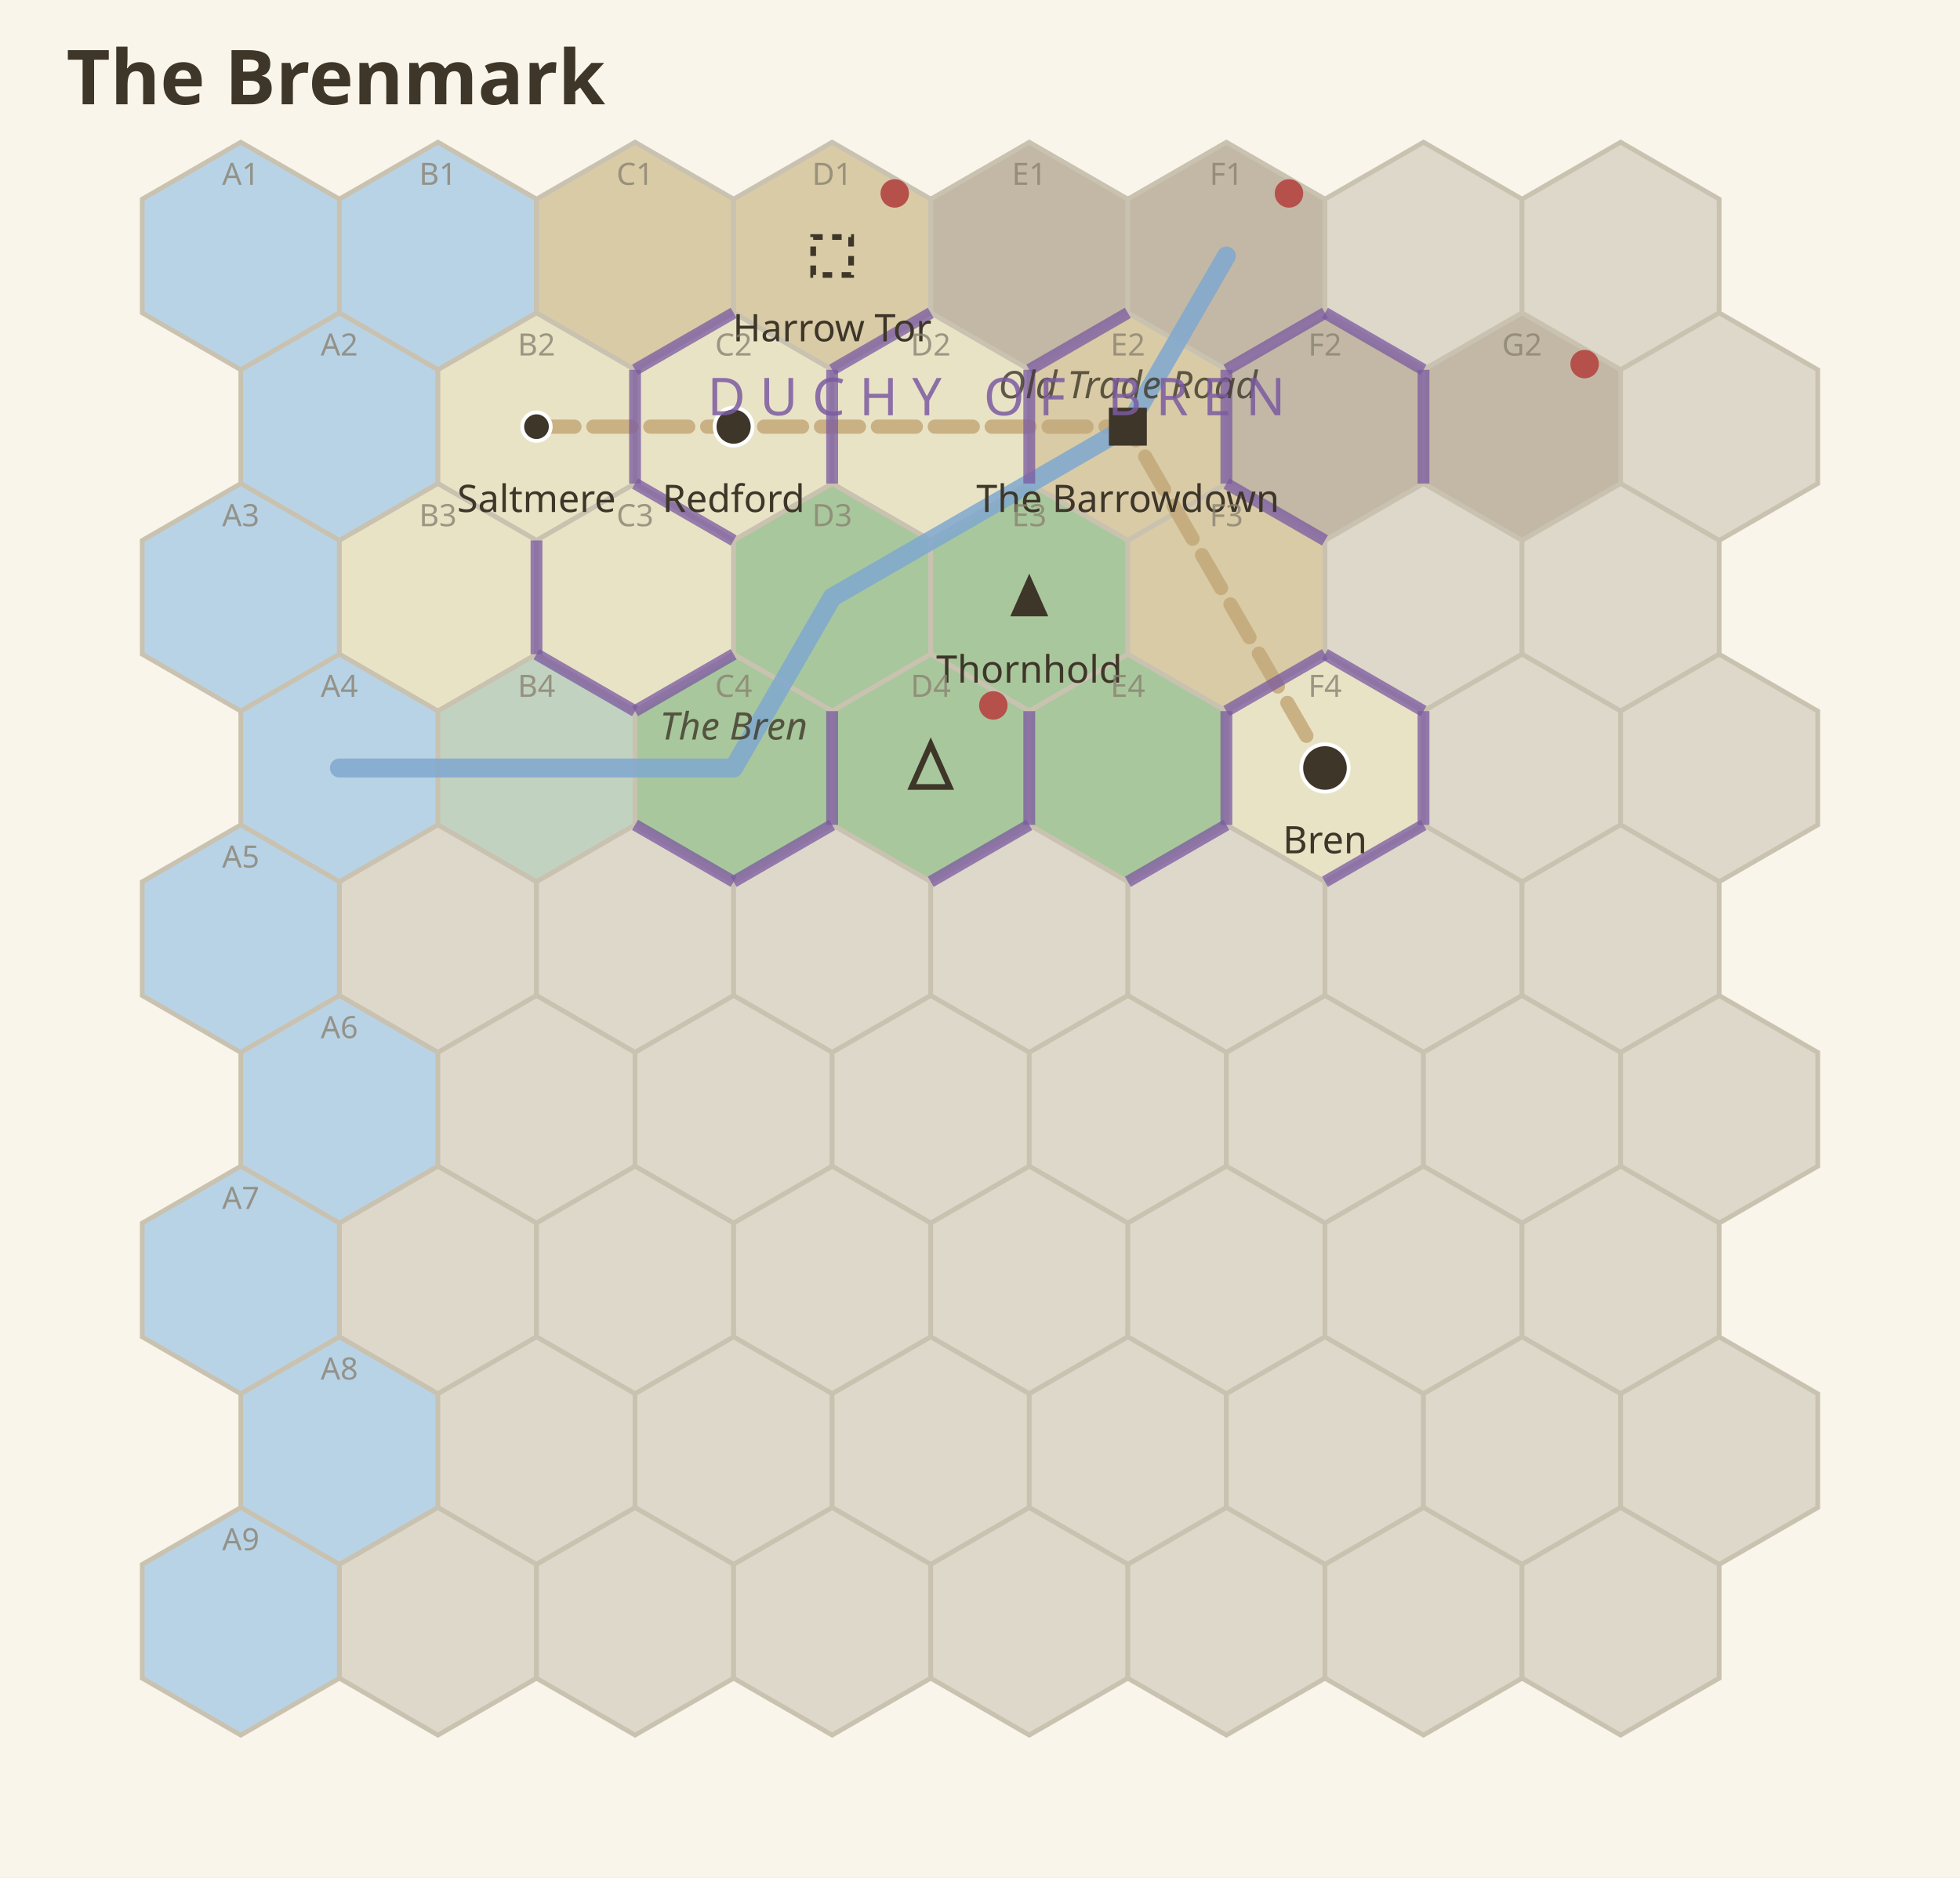
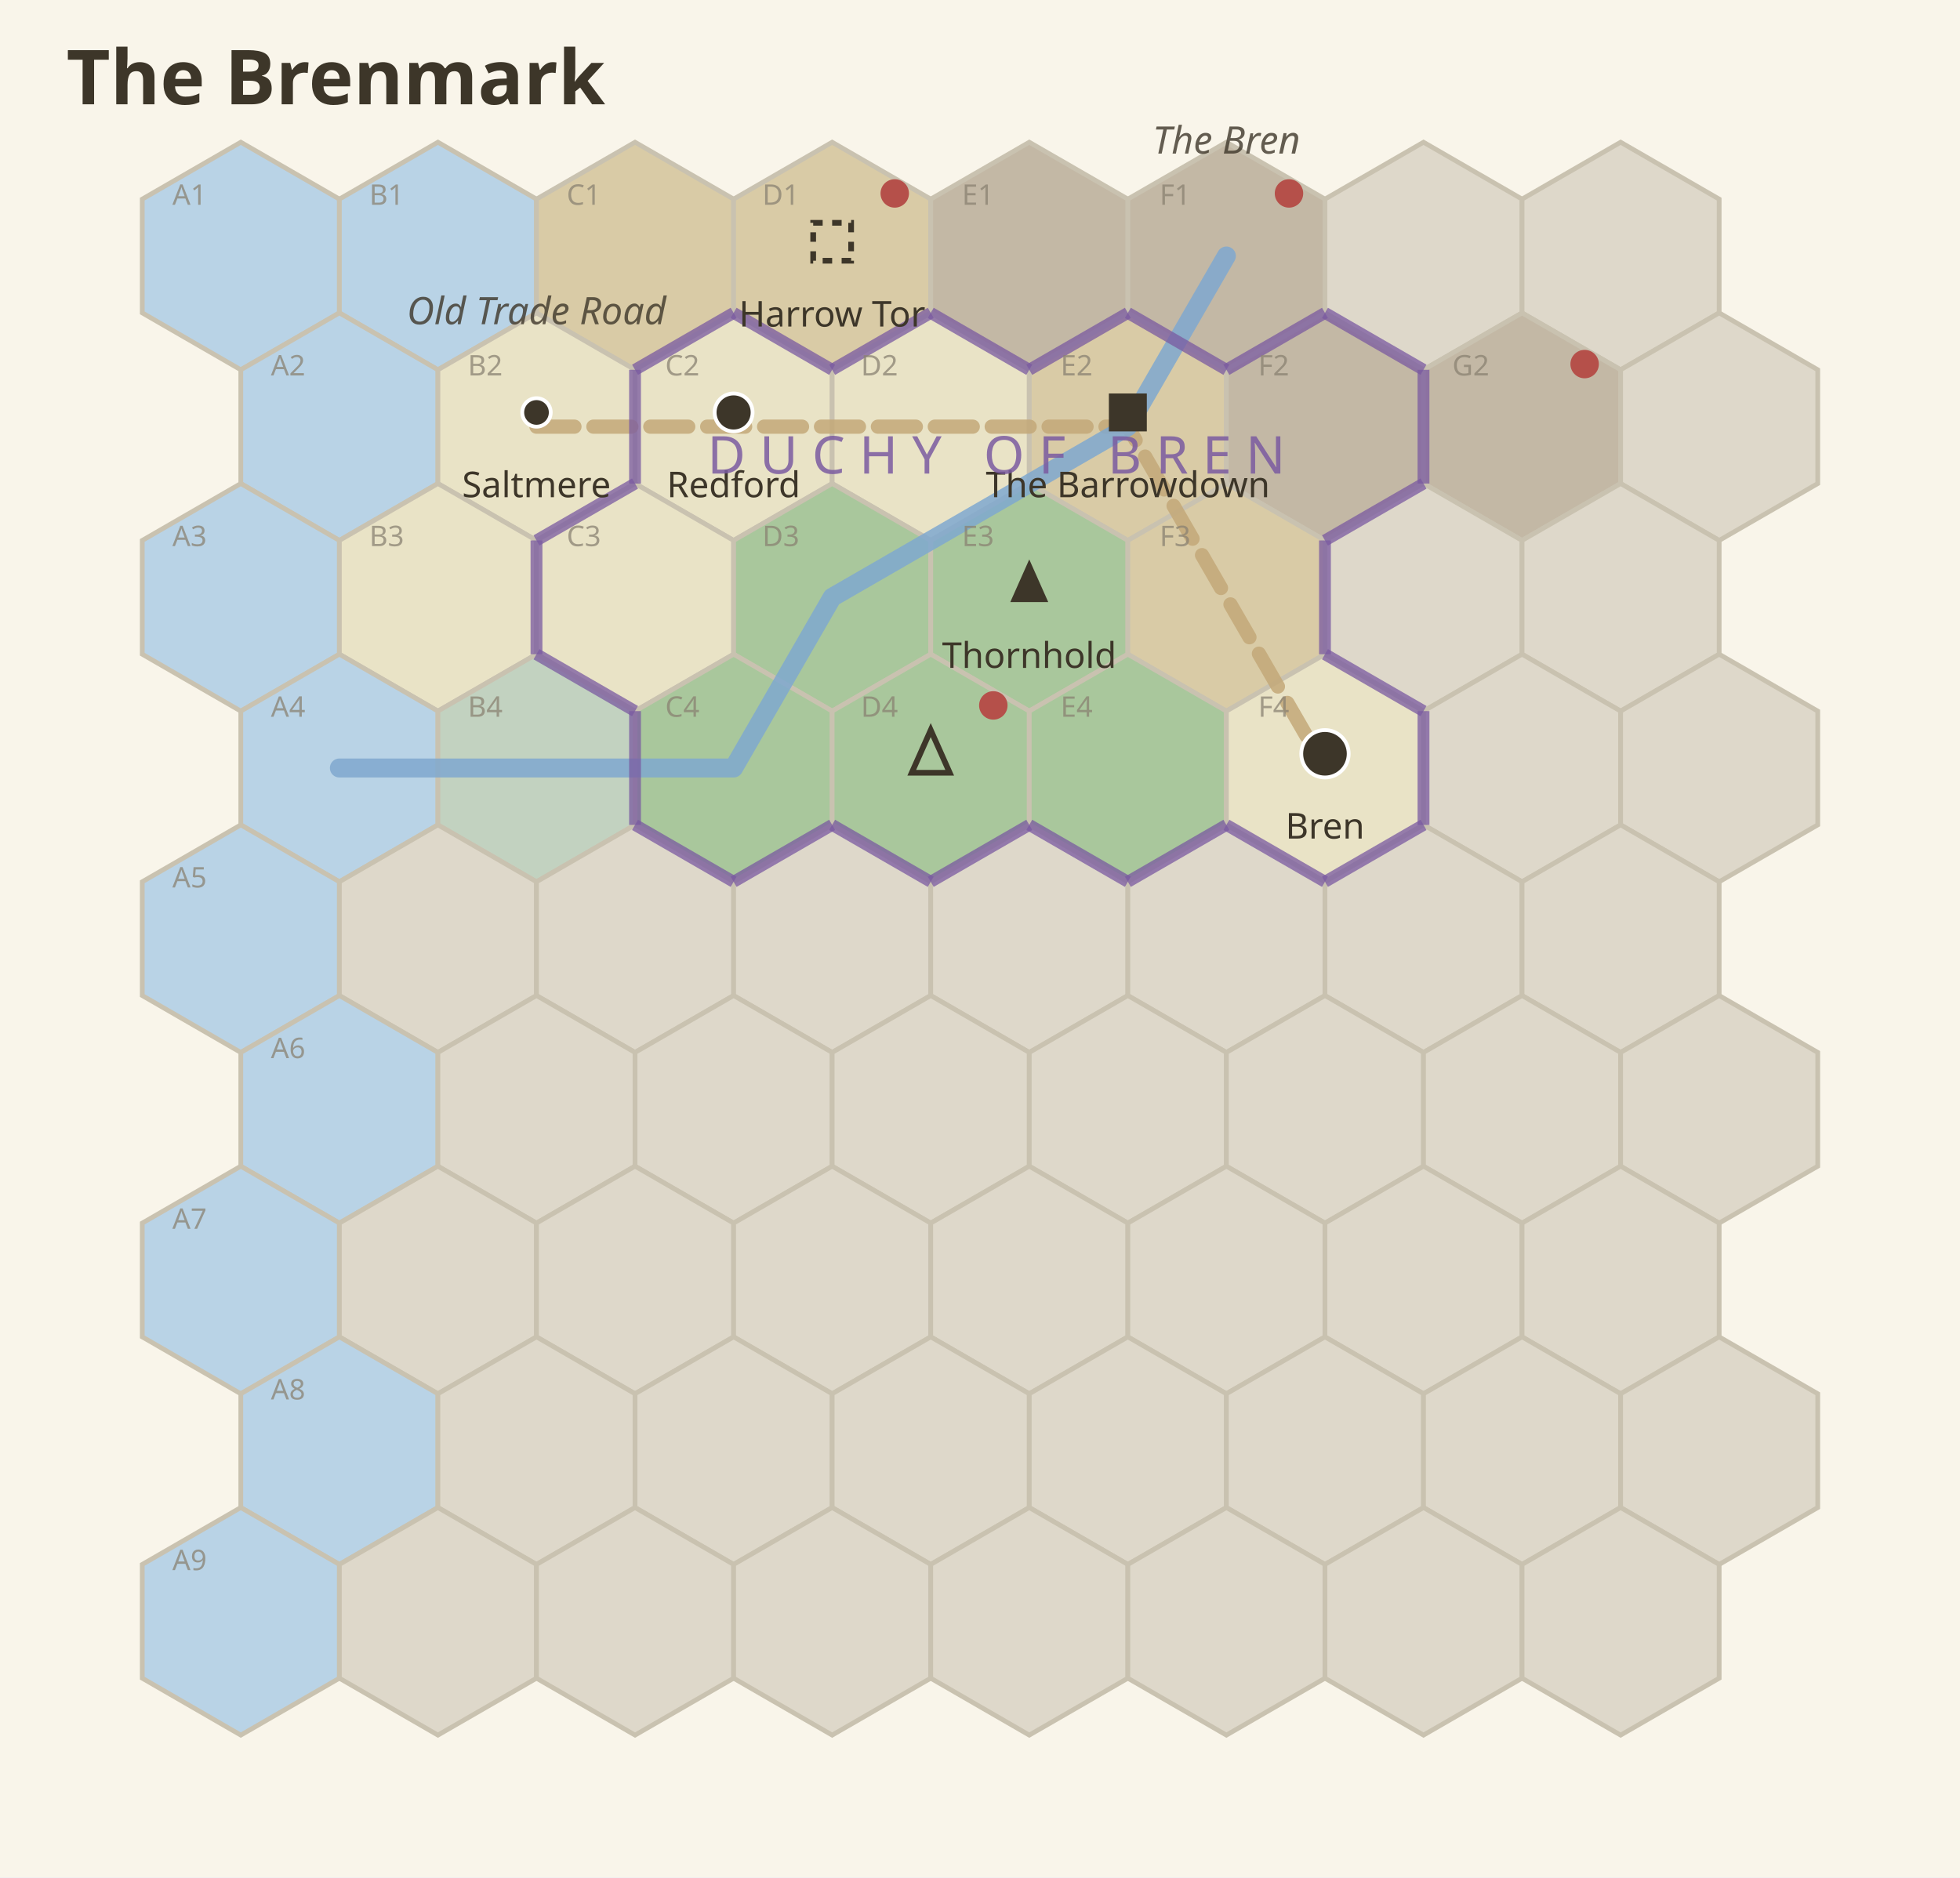
<svg xmlns="http://www.w3.org/2000/svg" viewBox="0 0 413.34 396" width="413.34" height="396" font-family="sans-serif">
  <rect x="0" y="0" width="413.34" height="396" fill="#f9f5ea" />
  <g>
    <polygon points="71.57,42 71.57,66 50.78,78 30,66 30,42 50.78,30" fill="#b9d3e6" stroke="#c9c2b0" stroke-width="1" />
  </g>
  <g>
    <polygon points="113.14,42 113.14,66 92.35,78 71.57,66 71.57,42 92.35,30" fill="#b9d3e6" stroke="#c9c2b0" stroke-width="1" />
  </g>
  <g>
    <polygon points="154.71,42 154.71,66 133.92,78 113.14,66 113.14,42 133.92,30" fill="#d9cba6" stroke="#c9c2b0" stroke-width="1" />
  </g>
  <g>
    <polygon points="196.28,42 196.28,66 175.49,78 154.71,66 154.71,42 175.49,30" fill="#d9cba6" stroke="#c9c2b0" stroke-width="1" />
  </g>
  <g>
    <polygon points="237.85,42 237.85,66 217.06,78 196.28,66 196.28,42 217.06,30" fill="#c3b8a5" stroke="#c9c2b0" stroke-width="1" />
  </g>
  <g>
    <polygon points="279.42,42 279.42,66 258.63,78 237.85,66 237.85,42 258.63,30" fill="#c3b8a5" stroke="#c9c2b0" stroke-width="1" />
  </g>
  <g>
    <polygon points="320.98,42 320.98,66 300.2,78 279.42,66 279.42,42 300.2,30" fill="#ded8ca" stroke="#c9c2b0" stroke-width="1" />
  </g>
  <g>
    <polygon points="362.55,42 362.55,66 341.77,78 320.98,66 320.98,42 341.77,30" fill="#ded8ca" stroke="#c9c2b0" stroke-width="1" />
  </g>
  <g>
    <polygon points="92.35,78 92.35,102 71.57,114 50.78,102 50.78,78 71.57,66" fill="#b9d3e6" stroke="#c9c2b0" stroke-width="1" />
  </g>
  <g>
    <polygon points="133.92,78 133.92,102 113.14,114 92.35,102 92.35,78 113.14,66" fill="#e9e3c6" stroke="#c9c2b0" stroke-width="1" />
  </g>
  <g>
    <polygon points="175.49,78 175.49,102 154.71,114 133.92,102 133.92,78 154.71,66" fill="#e9e3c6" stroke="#c9c2b0" stroke-width="1" />
  </g>
  <g>
    <polygon points="217.06,78 217.06,102 196.28,114 175.49,102 175.49,78 196.28,66" fill="#e9e3c6" stroke="#c9c2b0" stroke-width="1" />
  </g>
  <g>
    <polygon points="258.63,78 258.63,102 237.85,114 217.06,102 217.06,78 237.85,66" fill="#d9cba6" stroke="#c9c2b0" stroke-width="1" />
  </g>
  <g>
    <polygon points="300.2,78 300.2,102 279.42,114 258.63,102 258.63,78 279.42,66" fill="#c3b8a5" stroke="#c9c2b0" stroke-width="1" />
  </g>
  <g>
    <polygon points="341.77,78 341.77,102 320.98,114 300.2,102 300.2,78 320.98,66" fill="#c3b8a5" stroke="#c9c2b0" stroke-width="1" />
  </g>
  <g>
    <polygon points="383.34,78 383.34,102 362.55,114 341.77,102 341.77,78 362.55,66" fill="#ded8ca" stroke="#c9c2b0" stroke-width="1" />
  </g>
  <g>
    <polygon points="71.57,114 71.57,138 50.78,150 30,138 30,114 50.78,102" fill="#b9d3e6" stroke="#c9c2b0" stroke-width="1" />
  </g>
  <g>
    <polygon points="113.14,114 113.14,138 92.35,150 71.57,138 71.57,114 92.35,102" fill="#e9e3c6" stroke="#c9c2b0" stroke-width="1" />
  </g>
  <g>
    <polygon points="154.71,114 154.71,138 133.92,150 113.14,138 113.14,114 133.92,102" fill="#e9e3c6" stroke="#c9c2b0" stroke-width="1" />
  </g>
  <g>
    <polygon points="196.28,114 196.28,138 175.49,150 154.71,138 154.71,114 175.49,102" fill="#a9c79c" stroke="#c9c2b0" stroke-width="1" />
  </g>
  <g>
    <polygon points="237.85,114 237.85,138 217.06,150 196.28,138 196.28,114 217.06,102" fill="#a9c79c" stroke="#c9c2b0" stroke-width="1" />
  </g>
  <g>
    <polygon points="279.42,114 279.42,138 258.63,150 237.85,138 237.85,114 258.63,102" fill="#d9cba6" stroke="#c9c2b0" stroke-width="1" />
  </g>
  <g>
    <polygon points="320.98,114 320.98,138 300.2,150 279.42,138 279.42,114 300.2,102" fill="#ded8ca" stroke="#c9c2b0" stroke-width="1" />
  </g>
  <g>
    <polygon points="362.55,114 362.55,138 341.77,150 320.98,138 320.98,114 341.77,102" fill="#ded8ca" stroke="#c9c2b0" stroke-width="1" />
  </g>
  <g>
    <polygon points="92.35,150 92.35,174 71.57,186 50.78,174 50.78,150 71.57,138" fill="#b9d3e6" stroke="#c9c2b0" stroke-width="1" />
  </g>
  <g>
    <polygon points="133.92,150 133.92,174 113.14,186 92.35,174 92.35,150 113.14,138" fill="#c2d2c0" stroke="#c9c2b0" stroke-width="1" />
  </g>
  <g>
    <polygon points="175.49,150 175.49,174 154.71,186 133.92,174 133.92,150 154.71,138" fill="#a9c79c" stroke="#c9c2b0" stroke-width="1" />
  </g>
  <g>
    <polygon points="217.06,150 217.06,174 196.28,186 175.49,174 175.49,150 196.28,138" fill="#a9c79c" stroke="#c9c2b0" stroke-width="1" />
  </g>
  <g>
    <polygon points="258.63,150 258.63,174 237.85,186 217.06,174 217.06,150 237.85,138" fill="#a9c79c" stroke="#c9c2b0" stroke-width="1" />
  </g>
  <g>
    <polygon points="300.2,150 300.2,174 279.42,186 258.63,174 258.63,150 279.42,138" fill="#e9e3c6" stroke="#c9c2b0" stroke-width="1" />
  </g>
  <g>
    <polygon points="341.77,150 341.77,174 320.98,186 300.2,174 300.2,150 320.98,138" fill="#ded8ca" stroke="#c9c2b0" stroke-width="1" />
  </g>
  <g>
    <polygon points="383.34,150 383.34,174 362.55,186 341.77,174 341.77,150 362.55,138" fill="#ded8ca" stroke="#c9c2b0" stroke-width="1" />
  </g>
  <g>
    <polygon points="71.57,186 71.57,210 50.78,222 30,210 30,186 50.78,174" fill="#b9d3e6" stroke="#c9c2b0" stroke-width="1" />
  </g>
  <g>
    <polygon points="113.14,186 113.14,210 92.35,222 71.57,210 71.57,186 92.35,174" fill="#ded8ca" stroke="#c9c2b0" stroke-width="1" />
  </g>
  <g>
    <polygon points="154.71,186 154.71,210 133.92,222 113.14,210 113.14,186 133.92,174" fill="#ded8ca" stroke="#c9c2b0" stroke-width="1" />
  </g>
  <g>
    <polygon points="196.28,186 196.28,210 175.49,222 154.71,210 154.71,186 175.49,174" fill="#ded8ca" stroke="#c9c2b0" stroke-width="1" />
  </g>
  <g>
    <polygon points="237.85,186 237.85,210 217.06,222 196.28,210 196.28,186 217.06,174" fill="#ded8ca" stroke="#c9c2b0" stroke-width="1" />
  </g>
  <g>
    <polygon points="279.42,186 279.42,210 258.63,222 237.85,210 237.85,186 258.63,174" fill="#ded8ca" stroke="#c9c2b0" stroke-width="1" />
  </g>
  <g>
    <polygon points="320.98,186 320.98,210 300.2,222 279.42,210 279.42,186 300.2,174" fill="#ded8ca" stroke="#c9c2b0" stroke-width="1" />
  </g>
  <g>
    <polygon points="362.55,186 362.55,210 341.77,222 320.98,210 320.98,186 341.77,174" fill="#ded8ca" stroke="#c9c2b0" stroke-width="1" />
  </g>
  <g>
    <polygon points="92.35,222 92.35,246 71.57,258 50.78,246 50.78,222 71.57,210" fill="#b9d3e6" stroke="#c9c2b0" stroke-width="1" />
  </g>
  <g>
    <polygon points="133.92,222 133.92,246 113.14,258 92.35,246 92.35,222 113.14,210" fill="#ded8ca" stroke="#c9c2b0" stroke-width="1" />
  </g>
  <g>
    <polygon points="175.49,222 175.49,246 154.71,258 133.92,246 133.92,222 154.71,210" fill="#ded8ca" stroke="#c9c2b0" stroke-width="1" />
  </g>
  <g>
    <polygon points="217.06,222 217.06,246 196.28,258 175.49,246 175.49,222 196.28,210" fill="#ded8ca" stroke="#c9c2b0" stroke-width="1" />
  </g>
  <g>
    <polygon points="258.63,222 258.63,246 237.85,258 217.06,246 217.06,222 237.85,210" fill="#ded8ca" stroke="#c9c2b0" stroke-width="1" />
  </g>
  <g>
    <polygon points="300.2,222 300.2,246 279.42,258 258.63,246 258.63,222 279.42,210" fill="#ded8ca" stroke="#c9c2b0" stroke-width="1" />
  </g>
  <g>
    <polygon points="341.77,222 341.77,246 320.98,258 300.2,246 300.2,222 320.98,210" fill="#ded8ca" stroke="#c9c2b0" stroke-width="1" />
  </g>
  <g>
    <polygon points="383.34,222 383.34,246 362.55,258 341.77,246 341.77,222 362.55,210" fill="#ded8ca" stroke="#c9c2b0" stroke-width="1" />
  </g>
  <g>
    <polygon points="71.57,258 71.57,282 50.78,294 30,282 30,258 50.78,246" fill="#b9d3e6" stroke="#c9c2b0" stroke-width="1" />
  </g>
  <g>
    <polygon points="113.14,258 113.14,282 92.35,294 71.57,282 71.57,258 92.35,246" fill="#ded8ca" stroke="#c9c2b0" stroke-width="1" />
  </g>
  <g>
    <polygon points="154.71,258 154.71,282 133.92,294 113.14,282 113.14,258 133.92,246" fill="#ded8ca" stroke="#c9c2b0" stroke-width="1" />
  </g>
  <g>
    <polygon points="196.28,258 196.28,282 175.49,294 154.71,282 154.71,258 175.49,246" fill="#ded8ca" stroke="#c9c2b0" stroke-width="1" />
  </g>
  <g>
    <polygon points="237.85,258 237.85,282 217.06,294 196.28,282 196.28,258 217.06,246" fill="#ded8ca" stroke="#c9c2b0" stroke-width="1" />
  </g>
  <g>
    <polygon points="279.42,258 279.42,282 258.63,294 237.85,282 237.85,258 258.63,246" fill="#ded8ca" stroke="#c9c2b0" stroke-width="1" />
  </g>
  <g>
    <polygon points="320.98,258 320.98,282 300.2,294 279.42,282 279.42,258 300.2,246" fill="#ded8ca" stroke="#c9c2b0" stroke-width="1" />
  </g>
  <g>
    <polygon points="362.55,258 362.55,282 341.77,294 320.98,282 320.98,258 341.77,246" fill="#ded8ca" stroke="#c9c2b0" stroke-width="1" />
  </g>
  <g>
    <polygon points="92.35,294 92.35,318 71.57,330 50.78,318 50.78,294 71.57,282" fill="#b9d3e6" stroke="#c9c2b0" stroke-width="1" />
  </g>
  <g>
    <polygon points="133.92,294 133.92,318 113.14,330 92.35,318 92.35,294 113.14,282" fill="#ded8ca" stroke="#c9c2b0" stroke-width="1" />
  </g>
  <g>
    <polygon points="175.49,294 175.49,318 154.71,330 133.92,318 133.92,294 154.71,282" fill="#ded8ca" stroke="#c9c2b0" stroke-width="1" />
  </g>
  <g>
    <polygon points="217.06,294 217.06,318 196.28,330 175.49,318 175.49,294 196.28,282" fill="#ded8ca" stroke="#c9c2b0" stroke-width="1" />
  </g>
  <g>
    <polygon points="258.63,294 258.63,318 237.85,330 217.06,318 217.06,294 237.85,282" fill="#ded8ca" stroke="#c9c2b0" stroke-width="1" />
  </g>
  <g>
    <polygon points="300.2,294 300.2,318 279.42,330 258.63,318 258.63,294 279.42,282" fill="#ded8ca" stroke="#c9c2b0" stroke-width="1" />
  </g>
  <g>
    <polygon points="341.77,294 341.77,318 320.98,330 300.2,318 300.2,294 320.98,282" fill="#ded8ca" stroke="#c9c2b0" stroke-width="1" />
  </g>
  <g>
    <polygon points="383.34,294 383.34,318 362.55,330 341.77,318 341.77,294 362.55,282" fill="#ded8ca" stroke="#c9c2b0" stroke-width="1" />
  </g>
  <g>
    <polygon points="71.57,330 71.57,354 50.78,366 30,354 30,330 50.78,318" fill="#b9d3e6" stroke="#c9c2b0" stroke-width="1" />
  </g>
  <g>
    <polygon points="113.14,330 113.14,354 92.35,366 71.57,354 71.57,330 92.35,318" fill="#ded8ca" stroke="#c9c2b0" stroke-width="1" />
  </g>
  <g>
    <polygon points="154.71,330 154.71,354 133.92,366 113.14,354 113.14,330 133.92,318" fill="#ded8ca" stroke="#c9c2b0" stroke-width="1" />
  </g>
  <g>
    <polygon points="196.28,330 196.28,354 175.49,366 154.71,354 154.71,330 175.49,318" fill="#ded8ca" stroke="#c9c2b0" stroke-width="1" />
  </g>
  <g>
    <polygon points="237.85,330 237.85,354 217.06,366 196.28,354 196.28,330 217.06,318" fill="#ded8ca" stroke="#c9c2b0" stroke-width="1" />
  </g>
  <g>
    <polygon points="279.42,330 279.42,354 258.63,366 237.85,354 237.85,330 258.63,318" fill="#ded8ca" stroke="#c9c2b0" stroke-width="1" />
  </g>
  <g>
    <polygon points="320.98,330 320.98,354 300.2,366 279.42,354 279.42,330 300.2,318" fill="#ded8ca" stroke="#c9c2b0" stroke-width="1" />
  </g>
  <g>
    <polygon points="362.55,330 362.55,354 341.77,366 320.98,354 320.98,330 341.77,318" fill="#ded8ca" stroke="#c9c2b0" stroke-width="1" />
  </g>
  <g id="cd-the-brenmark-old-trade-road">
    <polyline points="113.14,90 154.71,90 196.28,90 237.85,90 258.63,126 279.42,162" fill="none" stroke="#c3a878" stroke-width="3" stroke-dasharray="8 4" stroke-linejoin="round" stroke-linecap="round" opacity="0.85" />
  </g>
  <g id="cd-the-brenmark-the-bren">
    <polyline points="258.63,54 237.85,90 175.49,126 154.71,162 113.14,162 71.57,162" fill="none" stroke="#7fa8cf" stroke-width="4" stroke-linejoin="round" stroke-linecap="round" opacity="0.85" />
  </g>
  <g id="cd-the-brenmark-duchy-of-bren">
-     <line x1="154.71" y1="114" x2="133.92" y2="102" stroke="#7a5aa0" stroke-width="2.5" opacity="0.75" />
    <line x1="133.92" y1="102" x2="133.92" y2="78" stroke="#7a5aa0" stroke-width="2.5" opacity="0.75" />
    <line x1="133.92" y1="78" x2="154.71" y2="66" stroke="#7a5aa0" stroke-width="2.5" opacity="0.75" />
-     <line x1="154.71" y1="138" x2="133.92" y2="150" stroke="#7a5aa0" stroke-width="2.5" opacity="0.75" />
+     <line x1="154.71" y1="66" x2="175.49" y2="78" stroke="#7a5aa0" stroke-width="2.5" opacity="0.75" />
    <line x1="133.92" y1="150" x2="113.14" y2="138" stroke="#7a5aa0" stroke-width="2.5" opacity="0.75" />
    <line x1="113.14" y1="138" x2="113.14" y2="114" stroke="#7a5aa0" stroke-width="2.5" opacity="0.75" />
-     <line x1="175.49" y1="150" x2="175.49" y2="174" stroke="#7a5aa0" stroke-width="2.5" opacity="0.75" />
+     <line x1="113.14" y1="114" x2="133.92" y2="102" stroke="#7a5aa0" stroke-width="2.5" opacity="0.75" />
    <line x1="175.49" y1="174" x2="154.71" y2="186" stroke="#7a5aa0" stroke-width="2.5" opacity="0.75" />
    <line x1="154.71" y1="186" x2="133.92" y2="174" stroke="#7a5aa0" stroke-width="2.5" opacity="0.75" />
-     <line x1="175.49" y1="102" x2="175.49" y2="78" stroke="#7a5aa0" stroke-width="2.5" opacity="0.75" />
+     <line x1="133.92" y1="174" x2="133.92" y2="150" stroke="#7a5aa0" stroke-width="2.5" opacity="0.75" />
    <line x1="175.49" y1="78" x2="196.28" y2="66" stroke="#7a5aa0" stroke-width="2.5" opacity="0.75" />
-     <line x1="217.06" y1="150" x2="217.06" y2="174" stroke="#7a5aa0" stroke-width="2.5" opacity="0.75" />
+     <line x1="196.28" y1="66" x2="217.06" y2="78" stroke="#7a5aa0" stroke-width="2.5" opacity="0.75" />
    <line x1="217.06" y1="174" x2="196.28" y2="186" stroke="#7a5aa0" stroke-width="2.5" opacity="0.75" />
-     <line x1="217.06" y1="102" x2="217.06" y2="78" stroke="#7a5aa0" stroke-width="2.5" opacity="0.75" />
+     <line x1="196.28" y1="186" x2="175.49" y2="174" stroke="#7a5aa0" stroke-width="2.5" opacity="0.75" />
    <line x1="217.06" y1="78" x2="237.85" y2="66" stroke="#7a5aa0" stroke-width="2.5" opacity="0.75" />
-     <line x1="258.63" y1="150" x2="258.63" y2="174" stroke="#7a5aa0" stroke-width="2.5" opacity="0.75" />
+     <line x1="237.85" y1="66" x2="258.63" y2="78" stroke="#7a5aa0" stroke-width="2.5" opacity="0.75" />
    <line x1="258.63" y1="174" x2="237.85" y2="186" stroke="#7a5aa0" stroke-width="2.5" opacity="0.75" />
+     <line x1="237.85" y1="186" x2="217.06" y2="174" stroke="#7a5aa0" stroke-width="2.5" opacity="0.75" />
    <line x1="300.2" y1="78" x2="300.2" y2="102" stroke="#7a5aa0" stroke-width="2.5" opacity="0.75" />
-     <line x1="258.63" y1="102" x2="258.63" y2="78" stroke="#7a5aa0" stroke-width="2.5" opacity="0.75" />
+     <line x1="300.2" y1="102" x2="279.42" y2="114" stroke="#7a5aa0" stroke-width="2.5" opacity="0.75" />
    <line x1="258.63" y1="78" x2="279.42" y2="66" stroke="#7a5aa0" stroke-width="2.5" opacity="0.75" />
    <line x1="279.42" y1="66" x2="300.2" y2="78" stroke="#7a5aa0" stroke-width="2.5" opacity="0.75" />
-     <line x1="258.63" y1="102" x2="279.42" y2="114" stroke="#7a5aa0" stroke-width="2.5" opacity="0.75" />
+     <line x1="279.42" y1="114" x2="279.42" y2="138" stroke="#7a5aa0" stroke-width="2.5" opacity="0.75" />
    <line x1="300.2" y1="150" x2="300.2" y2="174" stroke="#7a5aa0" stroke-width="2.5" opacity="0.75" />
    <line x1="300.2" y1="174" x2="279.42" y2="186" stroke="#7a5aa0" stroke-width="2.5" opacity="0.75" />
-     <line x1="258.63" y1="150" x2="279.42" y2="138" stroke="#7a5aa0" stroke-width="2.5" opacity="0.75" />
+     <line x1="279.42" y1="186" x2="258.63" y2="174" stroke="#7a5aa0" stroke-width="2.5" opacity="0.75" />
    <line x1="279.42" y1="138" x2="300.2" y2="150" stroke="#7a5aa0" stroke-width="2.5" opacity="0.75" />
  </g>
-   <rect x="171.49" y="50" width="8" height="8" fill="none" stroke="#3d3629" stroke-width="1.2" stroke-dasharray="2 2" />
+   <rect x="171.49" y="47" width="8" height="8" fill="none" stroke="#3d3629" stroke-width="1.2" stroke-dasharray="2 2" />
  <circle cx="188.69" cy="40.8" r="3" fill="#b5504a" />
  <circle cx="271.83" cy="40.8" r="3" fill="#b5504a" />
-   <circle cx="113.14" cy="90" r="3" fill="#3d3629" stroke="#fff" stroke-width="0.8" />
-   <circle cx="154.71" cy="90" r="4" fill="#3d3629" stroke="#fff" stroke-width="0.8" />
-   <rect x="233.85" y="86" width="8" height="8" fill="#3d3629" />
+   <circle cx="113.14" cy="87" r="3" fill="#3d3629" stroke="#fff" stroke-width="0.8" />
+   <circle cx="154.71" cy="87" r="4" fill="#3d3629" stroke="#fff" stroke-width="0.8" />
+   <rect x="233.85" y="83" width="8" height="8" fill="#3d3629" />
  <circle cx="334.18" cy="76.8" r="3" fill="#b5504a" />
-   <polygon points="213.06,130 221.06,130 217.06,121" fill="#3d3629" />
-   <polygon points="192.28,166 200.28,166 196.28,157" fill="none" stroke="#3d3629" stroke-width="1.2" />
+   <polygon points="213.06,127 221.06,127 217.06,118" fill="#3d3629" />
+   <polygon points="192.28,163 200.28,163 196.28,154" fill="none" stroke="#3d3629" stroke-width="1.2" />
  <circle cx="209.48" cy="148.8" r="3" fill="#b5504a" />
-   <circle cx="279.42" cy="162" r="5" fill="#3d3629" stroke="#fff" stroke-width="0.8" />
-   <text x="50.78" y="39" font-size="6.5" fill="#8a8272" opacity="0.8" text-anchor="middle" font-family="sans-serif">A1</text>
-   <text x="92.35" y="39" font-size="6.5" fill="#8a8272" opacity="0.8" text-anchor="middle" font-family="sans-serif">B1</text>
-   <text x="133.92" y="39" font-size="6.5" fill="#8a8272" opacity="0.8" text-anchor="middle" font-family="sans-serif">C1</text>
+   <circle cx="279.42" cy="159" r="5" fill="#3d3629" stroke="#fff" stroke-width="0.8" />
+   <text x="39.98" y="43.2" font-size="6" fill="#8a8272" opacity="0.75" text-anchor="middle" font-family="sans-serif">A1</text>
+   <text x="81.55" y="43.2" font-size="6" fill="#8a8272" opacity="0.75" text-anchor="middle" font-family="sans-serif">B1</text>
+   <text x="123.12" y="43.2" font-size="6" fill="#8a8272" opacity="0.75" text-anchor="middle" font-family="sans-serif">C1</text>
  <g id="cd-the-brenmark-harrow-tor">
-     <text x="175.49" y="72" font-size="8" fill="#3d3629" text-anchor="middle" font-family="sans-serif">Harrow Tor</text>
-   </g>
-   <text x="175.49" y="39" font-size="6.5" fill="#8a8272" opacity="0.8" text-anchor="middle" font-family="sans-serif">D1</text>
-   <text x="217.06" y="39" font-size="6.5" fill="#8a8272" opacity="0.8" text-anchor="middle" font-family="sans-serif">E1</text>
-   <text x="258.63" y="39" font-size="6.5" fill="#8a8272" opacity="0.8" text-anchor="middle" font-family="sans-serif">F1</text>
-   <text x="71.57" y="75" font-size="6.5" fill="#8a8272" opacity="0.8" text-anchor="middle" font-family="sans-serif">A2</text>
+     <text x="175.49" y="68.88" font-size="7.5" fill="#3d3629" text-anchor="middle" font-family="sans-serif">Harrow Tor</text>
+   </g>
+   <text x="164.68" y="43.2" font-size="6" fill="#8a8272" opacity="0.75" text-anchor="middle" font-family="sans-serif">D1</text>
+   <text x="206.25" y="43.2" font-size="6" fill="#8a8272" opacity="0.75" text-anchor="middle" font-family="sans-serif">E1</text>
+   <text x="247.82" y="43.2" font-size="6" fill="#8a8272" opacity="0.75" text-anchor="middle" font-family="sans-serif">F1</text>
+   <text x="60.76" y="79.2" font-size="6" fill="#8a8272" opacity="0.75" text-anchor="middle" font-family="sans-serif">A2</text>
  <g id="cd-the-brenmark-saltmere">
-     <text x="113.14" y="108" font-size="8" fill="#3d3629" text-anchor="middle" font-family="sans-serif">Saltmere</text>
-   </g>
-   <text x="113.14" y="75" font-size="6.5" fill="#8a8272" opacity="0.8" text-anchor="middle" font-family="sans-serif">B2</text>
+     <text x="113.14" y="104.88" font-size="7.5" fill="#3d3629" text-anchor="middle" font-family="sans-serif">Saltmere</text>
+   </g>
+   <text x="102.33" y="79.2" font-size="6" fill="#8a8272" opacity="0.75" text-anchor="middle" font-family="sans-serif">B2</text>
  <g id="cd-the-brenmark-redford">
-     <text x="154.71" y="108" font-size="8" fill="#3d3629" text-anchor="middle" font-family="sans-serif">Redford</text>
-   </g>
-   <text x="154.71" y="75" font-size="6.5" fill="#8a8272" opacity="0.8" text-anchor="middle" font-family="sans-serif">C2</text>
-   <text x="196.28" y="75" font-size="6.5" fill="#8a8272" opacity="0.8" text-anchor="middle" font-family="sans-serif">D2</text>
+     <text x="154.71" y="104.88" font-size="7.5" fill="#3d3629" text-anchor="middle" font-family="sans-serif">Redford</text>
+   </g>
+   <text x="143.9" y="79.2" font-size="6" fill="#8a8272" opacity="0.75" text-anchor="middle" font-family="sans-serif">C2</text>
+   <text x="185.47" y="79.2" font-size="6" fill="#8a8272" opacity="0.75" text-anchor="middle" font-family="sans-serif">D2</text>
  <g id="cd-the-brenmark-the-barrowdown">
-     <text x="237.85" y="108" font-size="8" fill="#3d3629" text-anchor="middle" font-family="sans-serif">The Barrowdown</text>
-   </g>
-   <text x="237.85" y="75" font-size="6.5" fill="#8a8272" opacity="0.8" text-anchor="middle" font-family="sans-serif">E2</text>
-   <text x="279.42" y="75" font-size="6.5" fill="#8a8272" opacity="0.8" text-anchor="middle" font-family="sans-serif">F2</text>
-   <text x="320.98" y="75" font-size="6.5" fill="#8a8272" opacity="0.8" text-anchor="middle" font-family="sans-serif">G2</text>
-   <text x="50.78" y="111" font-size="6.5" fill="#8a8272" opacity="0.8" text-anchor="middle" font-family="sans-serif">A3</text>
-   <text x="92.35" y="111" font-size="6.5" fill="#8a8272" opacity="0.8" text-anchor="middle" font-family="sans-serif">B3</text>
-   <text x="133.92" y="111" font-size="6.5" fill="#8a8272" opacity="0.8" text-anchor="middle" font-family="sans-serif">C3</text>
-   <text x="175.49" y="111" font-size="6.5" fill="#8a8272" opacity="0.8" text-anchor="middle" font-family="sans-serif">D3</text>
+     <text x="237.85" y="104.88" font-size="7.5" fill="#3d3629" text-anchor="middle" font-family="sans-serif">The Barrowdown</text>
+   </g>
+   <text x="227.04" y="79.2" font-size="6" fill="#8a8272" opacity="0.75" text-anchor="middle" font-family="sans-serif">E2</text>
+   <text x="268.61" y="79.2" font-size="6" fill="#8a8272" opacity="0.75" text-anchor="middle" font-family="sans-serif">F2</text>
+   <text x="310.18" y="79.2" font-size="6" fill="#8a8272" opacity="0.75" text-anchor="middle" font-family="sans-serif">G2</text>
+   <text x="39.98" y="115.2" font-size="6" fill="#8a8272" opacity="0.75" text-anchor="middle" font-family="sans-serif">A3</text>
+   <text x="81.55" y="115.2" font-size="6" fill="#8a8272" opacity="0.75" text-anchor="middle" font-family="sans-serif">B3</text>
+   <text x="123.12" y="115.2" font-size="6" fill="#8a8272" opacity="0.75" text-anchor="middle" font-family="sans-serif">C3</text>
+   <text x="164.68" y="115.2" font-size="6" fill="#8a8272" opacity="0.75" text-anchor="middle" font-family="sans-serif">D3</text>
  <g id="cd-the-brenmark-thornhold">
-     <text x="217.06" y="144" font-size="8" fill="#3d3629" text-anchor="middle" font-family="sans-serif">Thornhold</text>
-   </g>
-   <text x="217.06" y="111" font-size="6.5" fill="#8a8272" opacity="0.8" text-anchor="middle" font-family="sans-serif">E3</text>
-   <text x="258.63" y="111" font-size="6.5" fill="#8a8272" opacity="0.8" text-anchor="middle" font-family="sans-serif">F3</text>
-   <text x="71.57" y="147" font-size="6.5" fill="#8a8272" opacity="0.8" text-anchor="middle" font-family="sans-serif">A4</text>
-   <text x="113.14" y="147" font-size="6.5" fill="#8a8272" opacity="0.8" text-anchor="middle" font-family="sans-serif">B4</text>
-   <text x="154.71" y="147" font-size="6.5" fill="#8a8272" opacity="0.8" text-anchor="middle" font-family="sans-serif">C4</text>
-   <text x="196.28" y="147" font-size="6.5" fill="#8a8272" opacity="0.8" text-anchor="middle" font-family="sans-serif">D4</text>
-   <text x="237.85" y="147" font-size="6.5" fill="#8a8272" opacity="0.8" text-anchor="middle" font-family="sans-serif">E4</text>
+     <text x="217.06" y="140.88" font-size="7.5" fill="#3d3629" text-anchor="middle" font-family="sans-serif">Thornhold</text>
+   </g>
+   <text x="206.25" y="115.2" font-size="6" fill="#8a8272" opacity="0.75" text-anchor="middle" font-family="sans-serif">E3</text>
+   <text x="247.82" y="115.2" font-size="6" fill="#8a8272" opacity="0.75" text-anchor="middle" font-family="sans-serif">F3</text>
+   <text x="60.76" y="151.2" font-size="6" fill="#8a8272" opacity="0.75" text-anchor="middle" font-family="sans-serif">A4</text>
+   <text x="102.33" y="151.2" font-size="6" fill="#8a8272" opacity="0.75" text-anchor="middle" font-family="sans-serif">B4</text>
+   <text x="143.9" y="151.2" font-size="6" fill="#8a8272" opacity="0.75" text-anchor="middle" font-family="sans-serif">C4</text>
+   <text x="185.47" y="151.2" font-size="6" fill="#8a8272" opacity="0.75" text-anchor="middle" font-family="sans-serif">D4</text>
+   <text x="227.04" y="151.2" font-size="6" fill="#8a8272" opacity="0.75" text-anchor="middle" font-family="sans-serif">E4</text>
  <g id="cd-the-brenmark-bren">
-     <text x="279.42" y="180" font-size="8" fill="#3d3629" text-anchor="middle" font-family="sans-serif">Bren</text>
-   </g>
-   <text x="279.42" y="147" font-size="6.5" fill="#8a8272" opacity="0.8" text-anchor="middle" font-family="sans-serif">F4</text>
-   <text x="50.78" y="183" font-size="6.5" fill="#8a8272" opacity="0.8" text-anchor="middle" font-family="sans-serif">A5</text>
-   <text x="71.57" y="219" font-size="6.5" fill="#8a8272" opacity="0.8" text-anchor="middle" font-family="sans-serif">A6</text>
-   <text x="50.78" y="255" font-size="6.5" fill="#8a8272" opacity="0.8" text-anchor="middle" font-family="sans-serif">A7</text>
-   <text x="71.57" y="291" font-size="6.5" fill="#8a8272" opacity="0.8" text-anchor="middle" font-family="sans-serif">A8</text>
-   <text x="50.78" y="327" font-size="6.5" fill="#8a8272" opacity="0.8" text-anchor="middle" font-family="sans-serif">A9</text>
-   <text x="237.85" y="84" font-size="8" fill="#3d3629" opacity="0.8" font-style="italic" text-anchor="middle" font-family="sans-serif">Old Trade Road</text>
-   <text x="154.71" y="156" font-size="8" fill="#3d3629" opacity="0.8" font-style="italic" text-anchor="middle" font-family="sans-serif">The Bren</text>
-   <text x="210.13" y="87.6" font-size="11" letter-spacing="3" fill="#7a5aa0" opacity="0.85" text-anchor="middle" font-family="sans-serif">DUCHY OF BREN</text>
+     <text x="279.42" y="176.88" font-size="7.5" fill="#3d3629" text-anchor="middle" font-family="sans-serif">Bren</text>
+   </g>
+   <text x="268.61" y="151.2" font-size="6" fill="#8a8272" opacity="0.75" text-anchor="middle" font-family="sans-serif">F4</text>
+   <text x="39.98" y="187.2" font-size="6" fill="#8a8272" opacity="0.75" text-anchor="middle" font-family="sans-serif">A5</text>
+   <text x="60.76" y="223.2" font-size="6" fill="#8a8272" opacity="0.75" text-anchor="middle" font-family="sans-serif">A6</text>
+   <text x="39.98" y="259.2" font-size="6" fill="#8a8272" opacity="0.75" text-anchor="middle" font-family="sans-serif">A7</text>
+   <text x="60.76" y="295.2" font-size="6" fill="#8a8272" opacity="0.75" text-anchor="middle" font-family="sans-serif">A8</text>
+   <text x="39.98" y="331.2" font-size="6" fill="#8a8272" opacity="0.75" text-anchor="middle" font-family="sans-serif">A9</text>
+   <text x="113.14" y="68.4" font-size="8" fill="#3d3629" opacity="0.8" font-style="italic" text-anchor="middle" font-family="sans-serif">Old Trade Road</text>
+   <text x="258.63" y="32.4" font-size="8" fill="#3d3629" opacity="0.8" font-style="italic" text-anchor="middle" font-family="sans-serif">The Bren</text>
+   <text x="210.13" y="99.9" font-size="11" letter-spacing="3" fill="#7a5aa0" opacity="0.85" text-anchor="middle" font-family="sans-serif">DUCHY OF BREN</text>
  <text x="14" y="22" font-size="16" font-weight="bold" fill="#3d3629" font-family="sans-serif">The Brenmark</text>
</svg>
